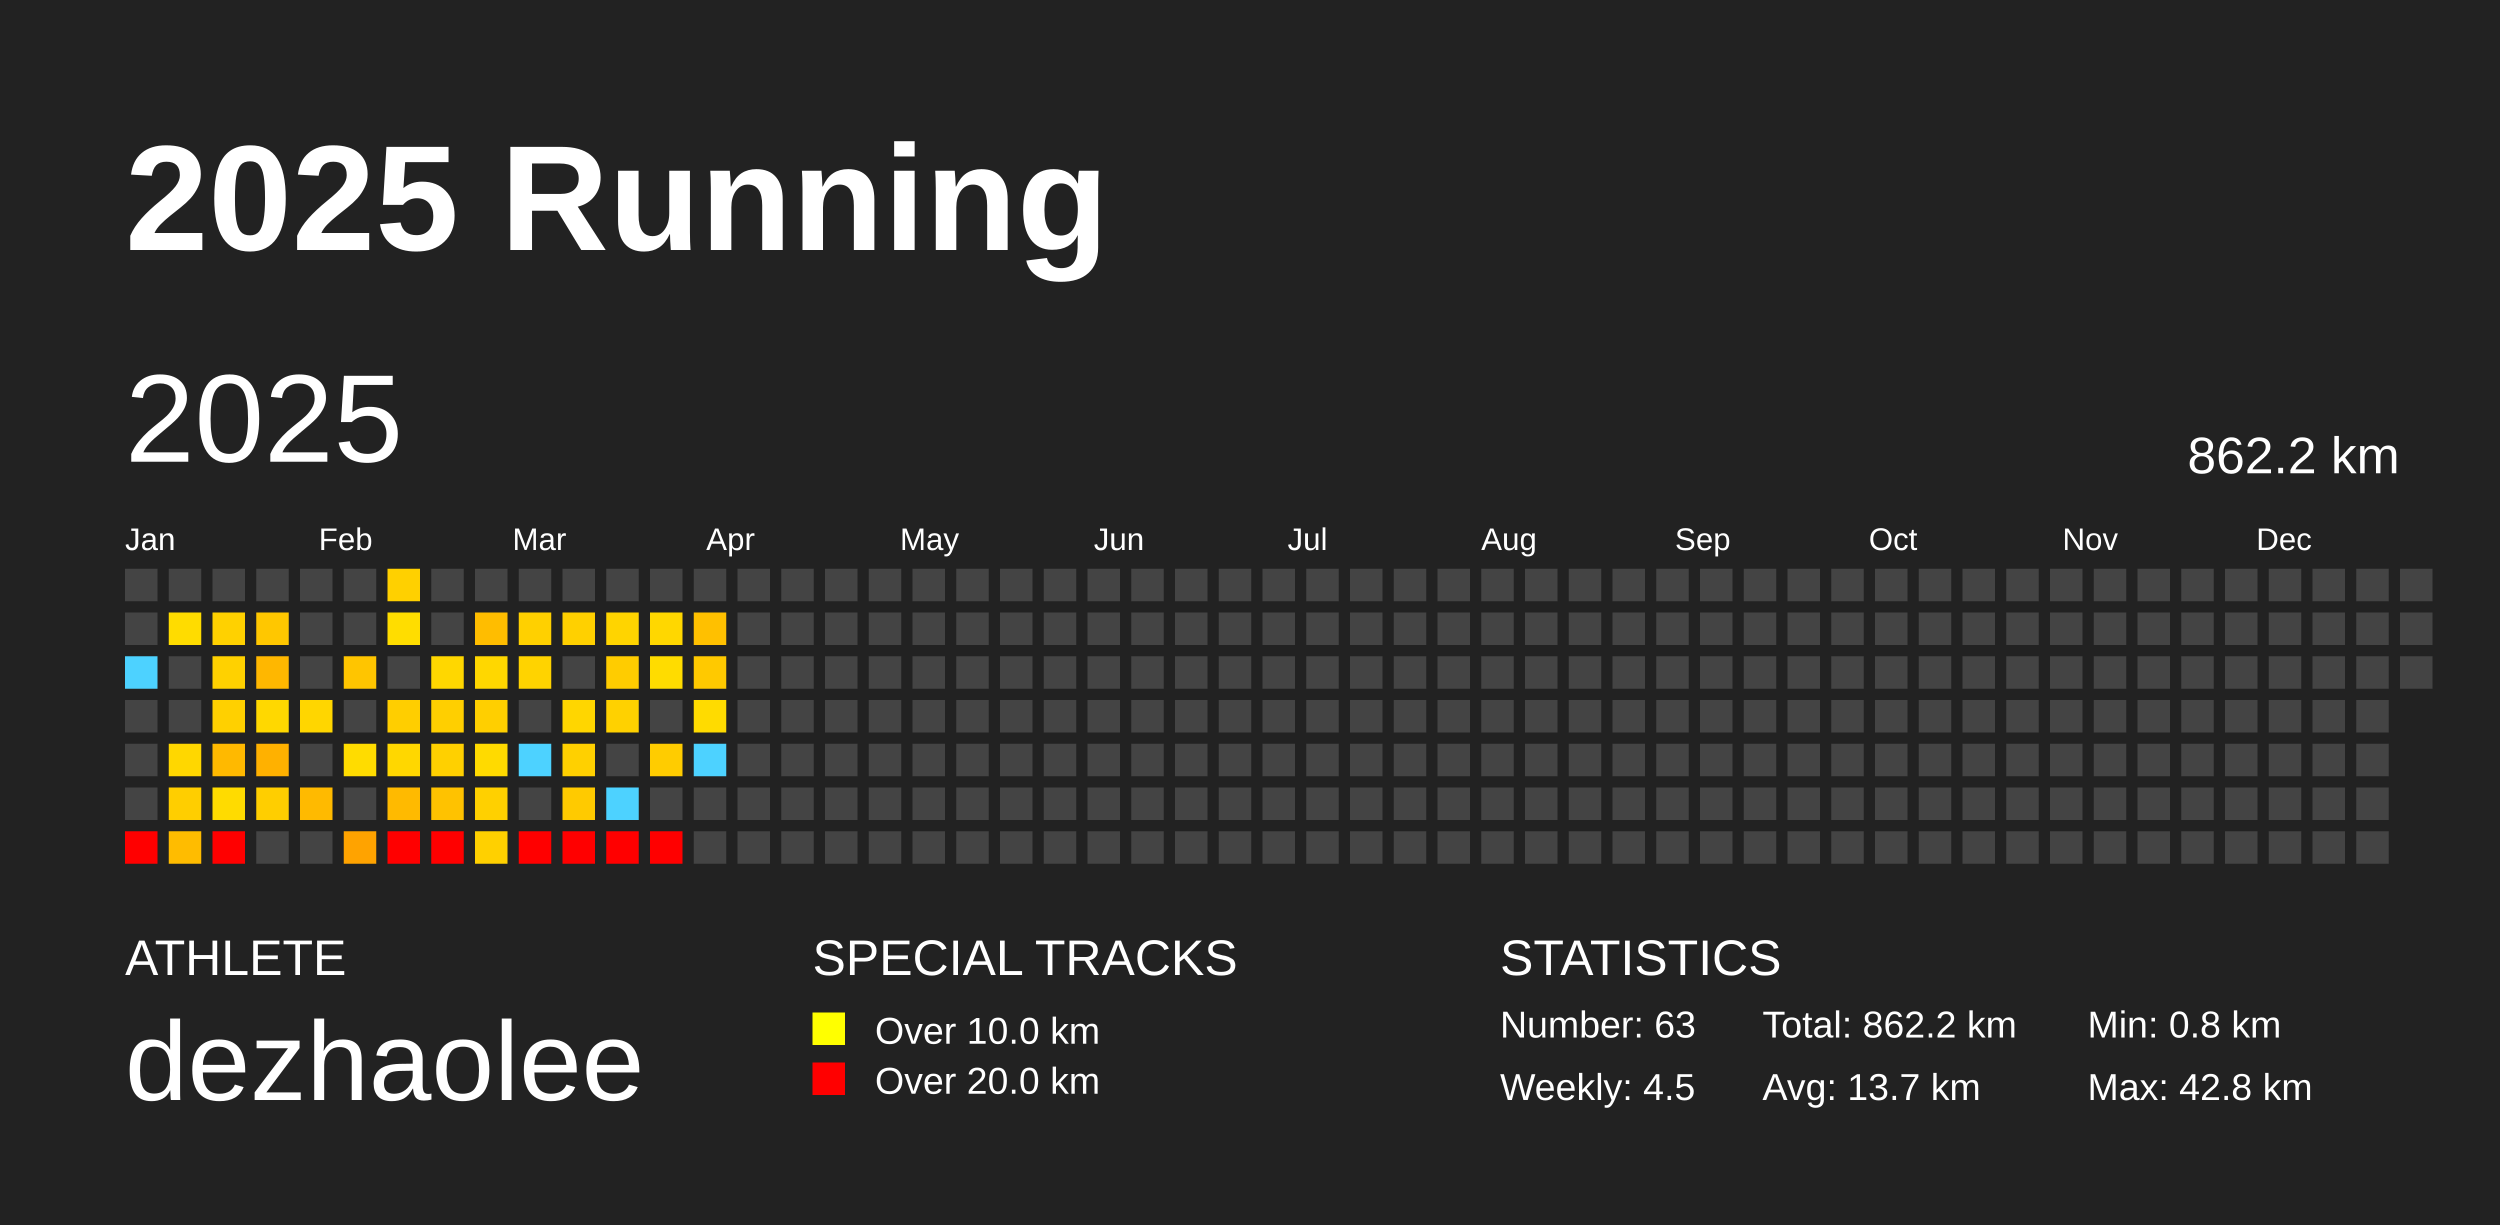
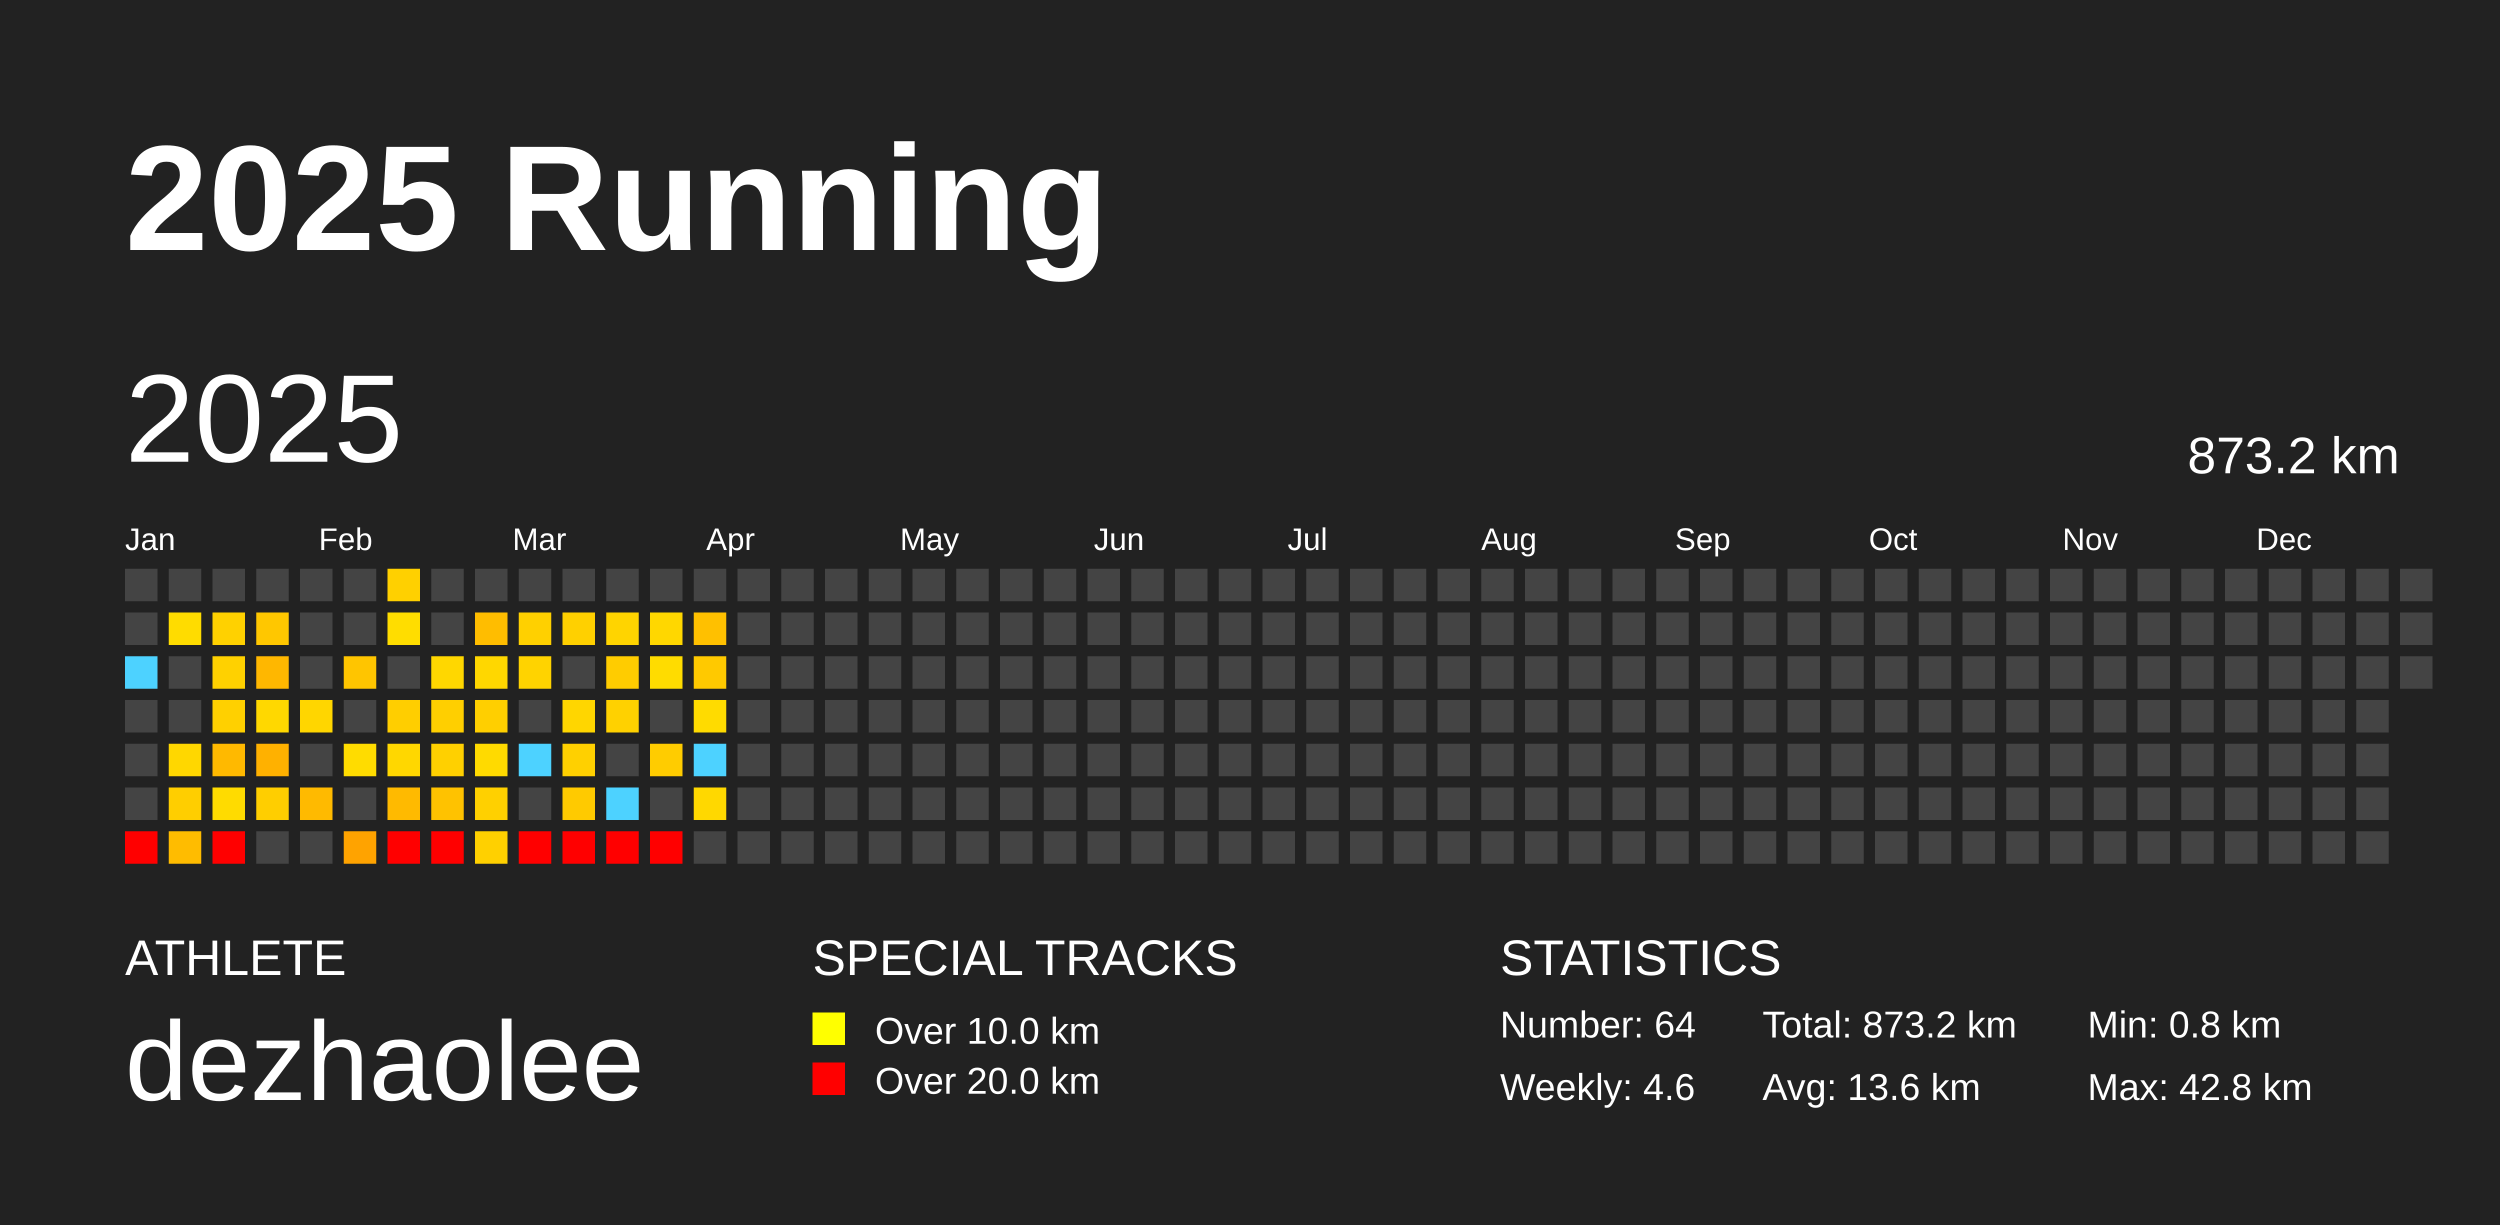
<svg xmlns="http://www.w3.org/2000/svg" baseProfile="full" height="98mm" version="1.1" viewBox="0,0,200,98" width="200mm">
  <defs />
  <rect fill="#222222" height="98" width="200" x="0" y="0" />
  <text fill="#FFFFFF" style="font-size:12px; font-family:Arial; font-weight:bold;" x="10" y="20">2025 Running</text>
  <text fill="#FFFFFF" style="font-size:4px; font-family:Arial" x="10" y="78">ATHLETE</text>
  <text fill="#FFFFFF" style="font-size:9px; font-family:Arial" x="10" y="88">dezhaolee</text>
  <text fill="#FFFFFF" style="font-size:4px; font-family:Arial" x="65" y="78">SPECIAL TRACKS</text>
  <rect fill="yellow" height="2.6" width="2.6" x="65" y="81" />
  <text fill="#FFFFFF" style="font-size:3px; font-family:Arial" x="70" y="83.5">Over 10.0 km</text>
  <rect fill="red" height="2.6" width="2.6" x="65" y="85" />
  <text fill="#FFFFFF" style="font-size:3px; font-family:Arial" x="70" y="87.5">Over 20.0 km</text>
  <text fill="#FFFFFF" style="font-size:4px; font-family:Arial" x="120" y="78">STATISTICS</text>
-   <text fill="#FFFFFF" style="font-size:3px; font-family:Arial" x="120" y="83">Number: 63</text>
-   <text fill="#FFFFFF" style="font-size:3px; font-family:Arial" x="120" y="88">Weekly: 4.5</text>
-   <text fill="#FFFFFF" style="font-size:3px; font-family:Arial" x="141" y="83">Total: 862.2 km</text>
-   <text fill="#FFFFFF" style="font-size:3px; font-family:Arial" x="141" y="88">Avg: 13.7 km</text>
+   <text fill="#FFFFFF" style="font-size:3px; font-family:Arial" x="120" y="83">Number: 64</text>
+   <text fill="#FFFFFF" style="font-size:3px; font-family:Arial" x="120" y="88">Weekly: 4.6</text>
+   <text fill="#FFFFFF" style="font-size:3px; font-family:Arial" x="141" y="83">Total: 873.2 km</text>
+   <text fill="#FFFFFF" style="font-size:3px; font-family:Arial" x="141" y="88">Avg: 13.6 km</text>
  <text fill="#FFFFFF" style="font-size:3px; font-family:Arial" x="167" y="83">Min: 0.8 km</text>
  <text fill="#FFFFFF" style="font-size:3px; font-family:Arial" x="167" y="88">Max: 42.8 km</text>
  <text dominant-baseline="hanging" fill="#FFFFFF" style="font-size:10.0px; font-family:Arial;" x="10" y="30">2025</text>
-   <text dominant-baseline="hanging" fill="#FFFFFF" style="font-size:4.125px; font-family:Arial;" x="175" y="35">862.2 km</text>
+   <text dominant-baseline="hanging" fill="#FFFFFF" style="font-size:4.125px; font-family:Arial;" x="175" y="35">873.2 km</text>
  <text fill="#FFFFFF" style="font-size:2.5px; font-family:Arial" x="10.0" y="44">Jan</text>
  <text fill="#FFFFFF" style="font-size:2.5px; font-family:Arial" x="25.5" y="44">Feb</text>
  <text fill="#FFFFFF" style="font-size:2.5px; font-family:Arial" x="41.0" y="44">Mar</text>
  <text fill="#FFFFFF" style="font-size:2.5px; font-family:Arial" x="56.5" y="44">Apr</text>
  <text fill="#FFFFFF" style="font-size:2.5px; font-family:Arial" x="72.0" y="44">May</text>
  <text fill="#FFFFFF" style="font-size:2.5px; font-family:Arial" x="87.5" y="44">Jun</text>
  <text fill="#FFFFFF" style="font-size:2.5px; font-family:Arial" x="103.0" y="44">Jul</text>
  <text fill="#FFFFFF" style="font-size:2.5px; font-family:Arial" x="118.5" y="44">Aug</text>
  <text fill="#FFFFFF" style="font-size:2.5px; font-family:Arial" x="134.0" y="44">Sep</text>
  <text fill="#FFFFFF" style="font-size:2.5px; font-family:Arial" x="149.5" y="44">Oct</text>
  <text fill="#FFFFFF" style="font-size:2.5px; font-family:Arial" x="165.0" y="44">Nov</text>
  <text fill="#FFFFFF" style="font-size:2.5px; font-family:Arial" x="180.5" y="44">Dec</text>
  <rect fill="#444444" height="2.6" width="2.6" x="10.0" y="45.5" />
  <rect fill="#444444" height="2.6" width="2.6" x="10.0" y="49.0" />
  <rect fill="#4dd2ff" height="2.6" width="2.6" x="10.0" y="52.5" />
  <rect fill="#444444" height="2.6" width="2.6" x="10.0" y="56.0" />
  <rect fill="#444444" height="2.6" width="2.6" x="10.0" y="59.5" />
  <rect fill="#444444" height="2.6" width="2.6" x="10.0" y="63.0" />
  <rect fill="red" height="2.6" width="2.6" x="10.0" y="66.5" />
  <rect fill="#444444" height="2.6" width="2.6" x="13.5" y="45.5" />
  <rect fill="#ffdc00" height="2.6" width="2.6" x="13.5" y="49.0" />
  <rect fill="#444444" height="2.6" width="2.6" x="13.5" y="52.5" />
  <rect fill="#444444" height="2.6" width="2.6" x="13.5" y="56.0" />
  <rect fill="#ffd700" height="2.6" width="2.6" x="13.5" y="59.5" />
  <rect fill="#ffce00" height="2.6" width="2.6" x="13.5" y="63.0" />
  <rect fill="#ffbc00" height="2.6" width="2.6" x="13.5" y="66.5" />
  <rect fill="#444444" height="2.6" width="2.6" x="17.0" y="45.5" />
  <rect fill="#ffd100" height="2.6" width="2.6" x="17.0" y="49.0" />
  <rect fill="#ffd100" height="2.6" width="2.6" x="17.0" y="52.5" />
  <rect fill="#ffd000" height="2.6" width="2.6" x="17.0" y="56.0" />
  <rect fill="#ffb900" height="2.6" width="2.6" x="17.0" y="59.5" />
  <rect fill="#ffdb00" height="2.6" width="2.6" x="17.0" y="63.0" />
  <rect fill="red" height="2.6" width="2.6" x="17.0" y="66.5" />
  <rect fill="#444444" height="2.6" width="2.6" x="20.5" y="45.5" />
  <rect fill="#ffc700" height="2.6" width="2.6" x="20.5" y="49.0" />
  <rect fill="#ffb700" height="2.6" width="2.6" x="20.5" y="52.5" />
  <rect fill="#ffd800" height="2.6" width="2.6" x="20.5" y="56.0" />
  <rect fill="#ffb100" height="2.6" width="2.6" x="20.5" y="59.5" />
  <rect fill="#ffce00" height="2.6" width="2.6" x="20.5" y="63.0" />
  <rect fill="#444444" height="2.6" width="2.6" x="20.5" y="66.5" />
  <rect fill="#444444" height="2.6" width="2.6" x="24.0" y="45.5" />
  <rect fill="#444444" height="2.6" width="2.6" x="24.0" y="49.0" />
  <rect fill="#444444" height="2.6" width="2.6" x="24.0" y="52.5" />
  <rect fill="#ffd600" height="2.6" width="2.6" x="24.0" y="56.0" />
  <rect fill="#444444" height="2.6" width="2.6" x="24.0" y="59.5" />
  <rect fill="#ffba00" height="2.6" width="2.6" x="24.0" y="63.0" />
  <rect fill="#444444" height="2.6" width="2.6" x="24.0" y="66.5" />
  <rect fill="#444444" height="2.6" width="2.6" x="27.5" y="45.5" />
  <rect fill="#444444" height="2.6" width="2.6" x="27.5" y="49.0" />
  <rect fill="#ffc500" height="2.6" width="2.6" x="27.5" y="52.5" />
  <rect fill="#444444" height="2.6" width="2.6" x="27.5" y="56.0" />
  <rect fill="#ffdc00" height="2.6" width="2.6" x="27.5" y="59.5" />
  <rect fill="#444444" height="2.6" width="2.6" x="27.5" y="63.0" />
  <rect fill="#ffa300" height="2.6" width="2.6" x="27.5" y="66.5" />
  <rect fill="#ffd000" height="2.6" width="2.6" x="31.0" y="45.5" />
  <rect fill="#ffdd00" height="2.6" width="2.6" x="31.0" y="49.0" />
  <rect fill="#444444" height="2.6" width="2.6" x="31.0" y="52.5" />
  <rect fill="#ffce00" height="2.6" width="2.6" x="31.0" y="56.0" />
  <rect fill="#ffd700" height="2.6" width="2.6" x="31.0" y="59.5" />
  <rect fill="#ffba00" height="2.6" width="2.6" x="31.0" y="63.0" />
  <rect fill="red" height="2.6" width="2.6" x="31.0" y="66.5" />
  <rect fill="#444444" height="2.6" width="2.6" x="34.5" y="45.5" />
  <rect fill="#444444" height="2.6" width="2.6" x="34.5" y="49.0" />
  <rect fill="#ffd700" height="2.6" width="2.6" x="34.5" y="52.5" />
  <rect fill="#ffcf00" height="2.6" width="2.6" x="34.5" y="56.0" />
  <rect fill="#ffd000" height="2.6" width="2.6" x="34.5" y="59.5" />
  <rect fill="#ffc200" height="2.6" width="2.6" x="34.5" y="63.0" />
  <rect fill="red" height="2.6" width="2.6" x="34.5" y="66.5" />
  <rect fill="#444444" height="2.6" width="2.6" x="38.0" y="45.5" />
  <rect fill="#ffbd00" height="2.6" width="2.6" x="38.0" y="49.0" />
  <rect fill="#ffd700" height="2.6" width="2.6" x="38.0" y="52.5" />
  <rect fill="#ffcf00" height="2.6" width="2.6" x="38.0" y="56.0" />
  <rect fill="#ffda00" height="2.6" width="2.6" x="38.0" y="59.5" />
  <rect fill="#ffd000" height="2.6" width="2.6" x="38.0" y="63.0" />
  <rect fill="#ffd000" height="2.6" width="2.6" x="38.0" y="66.5" />
  <rect fill="#444444" height="2.6" width="2.6" x="41.5" y="45.5" />
  <rect fill="#ffd000" height="2.6" width="2.6" x="41.5" y="49.0" />
  <rect fill="#ffd300" height="2.6" width="2.6" x="41.5" y="52.5" />
  <rect fill="#444444" height="2.6" width="2.6" x="41.5" y="56.0" />
  <rect fill="#4dd2ff" height="2.6" width="2.6" x="41.5" y="59.5" />
  <rect fill="#444444" height="2.6" width="2.6" x="41.5" y="63.0" />
  <rect fill="red" height="2.6" width="2.6" x="41.5" y="66.5" />
  <rect fill="#444444" height="2.6" width="2.6" x="45.0" y="45.5" />
  <rect fill="#ffd000" height="2.6" width="2.6" x="45.0" y="49.0" />
  <rect fill="#444444" height="2.6" width="2.6" x="45.0" y="52.5" />
  <rect fill="#ffd600" height="2.6" width="2.6" x="45.0" y="56.0" />
  <rect fill="#ffd000" height="2.6" width="2.6" x="45.0" y="59.5" />
  <rect fill="#ffca00" height="2.6" width="2.6" x="45.0" y="63.0" />
  <rect fill="red" height="2.6" width="2.6" x="45.0" y="66.5" />
  <rect fill="#444444" height="2.6" width="2.6" x="48.5" y="45.5" />
  <rect fill="#ffd400" height="2.6" width="2.6" x="48.5" y="49.0" />
  <rect fill="#ffcc00" height="2.6" width="2.6" x="48.5" y="52.5" />
  <rect fill="#ffd100" height="2.6" width="2.6" x="48.5" y="56.0" />
  <rect fill="#444444" height="2.6" width="2.6" x="48.5" y="59.5" />
  <rect fill="#4dd2ff" height="2.6" width="2.6" x="48.5" y="63.0" />
  <rect fill="red" height="2.6" width="2.6" x="48.5" y="66.5" />
  <rect fill="#444444" height="2.6" width="2.6" x="52.0" y="45.5" />
  <rect fill="#ffd700" height="2.6" width="2.6" x="52.0" y="49.0" />
  <rect fill="#ffdc00" height="2.6" width="2.6" x="52.0" y="52.5" />
  <rect fill="#444444" height="2.6" width="2.6" x="52.0" y="56.0" />
  <rect fill="#ffcc00" height="2.6" width="2.6" x="52.0" y="59.5" />
  <rect fill="#444444" height="2.6" width="2.6" x="52.0" y="63.0" />
  <rect fill="red" height="2.6" width="2.6" x="52.0" y="66.5" />
  <rect fill="#444444" height="2.6" width="2.6" x="55.5" y="45.5" />
  <rect fill="#ffc000" height="2.6" width="2.6" x="55.5" y="49.0" />
  <rect fill="#ffc900" height="2.6" width="2.6" x="55.5" y="52.5" />
  <rect fill="#ffdb00" height="2.6" width="2.6" x="55.5" y="56.0" />
  <rect fill="#4dd2ff" height="2.6" width="2.6" x="55.5" y="59.5" />
-   <rect fill="#444444" height="2.6" width="2.6" x="55.5" y="63.0" />
+   <rect fill="#ffd800" height="2.6" width="2.6" x="55.5" y="63.0" />
  <rect fill="#444444" height="2.6" width="2.6" x="55.5" y="66.5" />
  <rect fill="#444444" height="2.6" width="2.6" x="59.0" y="45.5" />
  <rect fill="#444444" height="2.6" width="2.6" x="59.0" y="49.0" />
  <rect fill="#444444" height="2.6" width="2.6" x="59.0" y="52.5" />
  <rect fill="#444444" height="2.6" width="2.6" x="59.0" y="56.0" />
  <rect fill="#444444" height="2.6" width="2.6" x="59.0" y="59.5" />
  <rect fill="#444444" height="2.6" width="2.6" x="59.0" y="63.0" />
  <rect fill="#444444" height="2.6" width="2.6" x="59.0" y="66.5" />
  <rect fill="#444444" height="2.6" width="2.6" x="62.5" y="45.5" />
  <rect fill="#444444" height="2.6" width="2.6" x="62.5" y="49.0" />
  <rect fill="#444444" height="2.6" width="2.6" x="62.5" y="52.5" />
  <rect fill="#444444" height="2.6" width="2.6" x="62.5" y="56.0" />
  <rect fill="#444444" height="2.6" width="2.6" x="62.5" y="59.5" />
  <rect fill="#444444" height="2.6" width="2.6" x="62.5" y="63.0" />
  <rect fill="#444444" height="2.6" width="2.6" x="62.5" y="66.5" />
  <rect fill="#444444" height="2.6" width="2.6" x="66.0" y="45.5" />
  <rect fill="#444444" height="2.6" width="2.6" x="66.0" y="49.0" />
  <rect fill="#444444" height="2.6" width="2.6" x="66.0" y="52.5" />
  <rect fill="#444444" height="2.6" width="2.6" x="66.0" y="56.0" />
  <rect fill="#444444" height="2.6" width="2.6" x="66.0" y="59.5" />
  <rect fill="#444444" height="2.6" width="2.6" x="66.0" y="63.0" />
  <rect fill="#444444" height="2.6" width="2.6" x="66.0" y="66.5" />
  <rect fill="#444444" height="2.6" width="2.6" x="69.5" y="45.5" />
  <rect fill="#444444" height="2.6" width="2.6" x="69.5" y="49.0" />
  <rect fill="#444444" height="2.6" width="2.6" x="69.5" y="52.5" />
  <rect fill="#444444" height="2.6" width="2.6" x="69.5" y="56.0" />
  <rect fill="#444444" height="2.6" width="2.6" x="69.5" y="59.5" />
  <rect fill="#444444" height="2.6" width="2.6" x="69.5" y="63.0" />
  <rect fill="#444444" height="2.6" width="2.6" x="69.5" y="66.5" />
  <rect fill="#444444" height="2.6" width="2.6" x="73.0" y="45.5" />
  <rect fill="#444444" height="2.6" width="2.6" x="73.0" y="49.0" />
  <rect fill="#444444" height="2.6" width="2.6" x="73.0" y="52.5" />
  <rect fill="#444444" height="2.6" width="2.6" x="73.0" y="56.0" />
  <rect fill="#444444" height="2.6" width="2.6" x="73.0" y="59.5" />
  <rect fill="#444444" height="2.6" width="2.6" x="73.0" y="63.0" />
  <rect fill="#444444" height="2.6" width="2.6" x="73.0" y="66.5" />
  <rect fill="#444444" height="2.6" width="2.6" x="76.5" y="45.5" />
  <rect fill="#444444" height="2.6" width="2.6" x="76.5" y="49.0" />
  <rect fill="#444444" height="2.6" width="2.6" x="76.5" y="52.5" />
  <rect fill="#444444" height="2.6" width="2.6" x="76.5" y="56.0" />
  <rect fill="#444444" height="2.6" width="2.6" x="76.5" y="59.5" />
  <rect fill="#444444" height="2.6" width="2.6" x="76.5" y="63.0" />
  <rect fill="#444444" height="2.6" width="2.6" x="76.5" y="66.5" />
  <rect fill="#444444" height="2.6" width="2.6" x="80.0" y="45.5" />
  <rect fill="#444444" height="2.6" width="2.6" x="80.0" y="49.0" />
  <rect fill="#444444" height="2.6" width="2.6" x="80.0" y="52.5" />
  <rect fill="#444444" height="2.6" width="2.6" x="80.0" y="56.0" />
  <rect fill="#444444" height="2.6" width="2.6" x="80.0" y="59.5" />
  <rect fill="#444444" height="2.6" width="2.6" x="80.0" y="63.0" />
  <rect fill="#444444" height="2.6" width="2.6" x="80.0" y="66.5" />
  <rect fill="#444444" height="2.6" width="2.6" x="83.5" y="45.5" />
  <rect fill="#444444" height="2.6" width="2.6" x="83.5" y="49.0" />
  <rect fill="#444444" height="2.6" width="2.6" x="83.5" y="52.5" />
  <rect fill="#444444" height="2.6" width="2.6" x="83.5" y="56.0" />
  <rect fill="#444444" height="2.6" width="2.6" x="83.5" y="59.5" />
  <rect fill="#444444" height="2.6" width="2.6" x="83.5" y="63.0" />
  <rect fill="#444444" height="2.6" width="2.6" x="83.5" y="66.5" />
  <rect fill="#444444" height="2.6" width="2.6" x="87.0" y="45.5" />
  <rect fill="#444444" height="2.6" width="2.6" x="87.0" y="49.0" />
  <rect fill="#444444" height="2.6" width="2.6" x="87.0" y="52.5" />
  <rect fill="#444444" height="2.6" width="2.6" x="87.0" y="56.0" />
  <rect fill="#444444" height="2.6" width="2.6" x="87.0" y="59.5" />
  <rect fill="#444444" height="2.6" width="2.6" x="87.0" y="63.0" />
  <rect fill="#444444" height="2.6" width="2.6" x="87.0" y="66.5" />
  <rect fill="#444444" height="2.6" width="2.6" x="90.5" y="45.5" />
  <rect fill="#444444" height="2.6" width="2.6" x="90.5" y="49.0" />
  <rect fill="#444444" height="2.6" width="2.6" x="90.5" y="52.5" />
  <rect fill="#444444" height="2.6" width="2.6" x="90.5" y="56.0" />
  <rect fill="#444444" height="2.6" width="2.6" x="90.5" y="59.5" />
  <rect fill="#444444" height="2.6" width="2.6" x="90.5" y="63.0" />
  <rect fill="#444444" height="2.6" width="2.6" x="90.5" y="66.5" />
  <rect fill="#444444" height="2.6" width="2.6" x="94.0" y="45.5" />
  <rect fill="#444444" height="2.6" width="2.6" x="94.0" y="49.0" />
  <rect fill="#444444" height="2.6" width="2.6" x="94.0" y="52.5" />
  <rect fill="#444444" height="2.6" width="2.6" x="94.0" y="56.0" />
  <rect fill="#444444" height="2.6" width="2.6" x="94.0" y="59.5" />
  <rect fill="#444444" height="2.6" width="2.6" x="94.0" y="63.0" />
  <rect fill="#444444" height="2.6" width="2.6" x="94.0" y="66.5" />
  <rect fill="#444444" height="2.6" width="2.6" x="97.5" y="45.5" />
  <rect fill="#444444" height="2.6" width="2.6" x="97.5" y="49.0" />
  <rect fill="#444444" height="2.6" width="2.6" x="97.5" y="52.5" />
  <rect fill="#444444" height="2.6" width="2.6" x="97.5" y="56.0" />
  <rect fill="#444444" height="2.6" width="2.6" x="97.5" y="59.5" />
  <rect fill="#444444" height="2.6" width="2.6" x="97.5" y="63.0" />
  <rect fill="#444444" height="2.6" width="2.6" x="97.5" y="66.5" />
  <rect fill="#444444" height="2.6" width="2.6" x="101.0" y="45.5" />
  <rect fill="#444444" height="2.6" width="2.6" x="101.0" y="49.0" />
  <rect fill="#444444" height="2.6" width="2.6" x="101.0" y="52.5" />
  <rect fill="#444444" height="2.6" width="2.6" x="101.0" y="56.0" />
  <rect fill="#444444" height="2.6" width="2.6" x="101.0" y="59.5" />
  <rect fill="#444444" height="2.6" width="2.6" x="101.0" y="63.0" />
  <rect fill="#444444" height="2.6" width="2.6" x="101.0" y="66.5" />
  <rect fill="#444444" height="2.6" width="2.6" x="104.5" y="45.5" />
  <rect fill="#444444" height="2.6" width="2.6" x="104.5" y="49.0" />
  <rect fill="#444444" height="2.6" width="2.6" x="104.5" y="52.5" />
  <rect fill="#444444" height="2.6" width="2.6" x="104.5" y="56.0" />
  <rect fill="#444444" height="2.6" width="2.6" x="104.5" y="59.5" />
  <rect fill="#444444" height="2.6" width="2.6" x="104.5" y="63.0" />
  <rect fill="#444444" height="2.6" width="2.6" x="104.5" y="66.5" />
  <rect fill="#444444" height="2.6" width="2.6" x="108.0" y="45.5" />
  <rect fill="#444444" height="2.6" width="2.6" x="108.0" y="49.0" />
  <rect fill="#444444" height="2.6" width="2.6" x="108.0" y="52.5" />
  <rect fill="#444444" height="2.6" width="2.6" x="108.0" y="56.0" />
  <rect fill="#444444" height="2.6" width="2.6" x="108.0" y="59.5" />
  <rect fill="#444444" height="2.6" width="2.6" x="108.0" y="63.0" />
  <rect fill="#444444" height="2.6" width="2.6" x="108.0" y="66.5" />
  <rect fill="#444444" height="2.6" width="2.6" x="111.5" y="45.5" />
  <rect fill="#444444" height="2.6" width="2.6" x="111.5" y="49.0" />
  <rect fill="#444444" height="2.6" width="2.6" x="111.5" y="52.5" />
  <rect fill="#444444" height="2.6" width="2.6" x="111.5" y="56.0" />
  <rect fill="#444444" height="2.6" width="2.6" x="111.5" y="59.5" />
  <rect fill="#444444" height="2.6" width="2.6" x="111.5" y="63.0" />
  <rect fill="#444444" height="2.6" width="2.6" x="111.5" y="66.5" />
  <rect fill="#444444" height="2.6" width="2.6" x="115.0" y="45.5" />
  <rect fill="#444444" height="2.6" width="2.6" x="115.0" y="49.0" />
  <rect fill="#444444" height="2.6" width="2.6" x="115.0" y="52.5" />
  <rect fill="#444444" height="2.6" width="2.6" x="115.0" y="56.0" />
  <rect fill="#444444" height="2.6" width="2.6" x="115.0" y="59.5" />
  <rect fill="#444444" height="2.6" width="2.6" x="115.0" y="63.0" />
  <rect fill="#444444" height="2.6" width="2.6" x="115.0" y="66.5" />
  <rect fill="#444444" height="2.6" width="2.6" x="118.5" y="45.5" />
  <rect fill="#444444" height="2.6" width="2.6" x="118.5" y="49.0" />
  <rect fill="#444444" height="2.6" width="2.6" x="118.5" y="52.5" />
  <rect fill="#444444" height="2.6" width="2.6" x="118.5" y="56.0" />
  <rect fill="#444444" height="2.6" width="2.6" x="118.5" y="59.5" />
  <rect fill="#444444" height="2.6" width="2.6" x="118.5" y="63.0" />
  <rect fill="#444444" height="2.6" width="2.6" x="118.5" y="66.5" />
  <rect fill="#444444" height="2.6" width="2.6" x="122.0" y="45.5" />
  <rect fill="#444444" height="2.6" width="2.6" x="122.0" y="49.0" />
  <rect fill="#444444" height="2.6" width="2.6" x="122.0" y="52.5" />
  <rect fill="#444444" height="2.6" width="2.6" x="122.0" y="56.0" />
  <rect fill="#444444" height="2.6" width="2.6" x="122.0" y="59.5" />
  <rect fill="#444444" height="2.6" width="2.6" x="122.0" y="63.0" />
  <rect fill="#444444" height="2.6" width="2.6" x="122.0" y="66.5" />
  <rect fill="#444444" height="2.6" width="2.6" x="125.5" y="45.5" />
  <rect fill="#444444" height="2.6" width="2.6" x="125.5" y="49.0" />
  <rect fill="#444444" height="2.6" width="2.6" x="125.5" y="52.5" />
  <rect fill="#444444" height="2.6" width="2.6" x="125.5" y="56.0" />
  <rect fill="#444444" height="2.6" width="2.6" x="125.5" y="59.5" />
  <rect fill="#444444" height="2.6" width="2.6" x="125.5" y="63.0" />
  <rect fill="#444444" height="2.6" width="2.6" x="125.5" y="66.5" />
  <rect fill="#444444" height="2.6" width="2.6" x="129.0" y="45.5" />
  <rect fill="#444444" height="2.6" width="2.6" x="129.0" y="49.0" />
  <rect fill="#444444" height="2.6" width="2.6" x="129.0" y="52.5" />
  <rect fill="#444444" height="2.6" width="2.6" x="129.0" y="56.0" />
  <rect fill="#444444" height="2.6" width="2.6" x="129.0" y="59.5" />
  <rect fill="#444444" height="2.6" width="2.6" x="129.0" y="63.0" />
  <rect fill="#444444" height="2.6" width="2.6" x="129.0" y="66.5" />
  <rect fill="#444444" height="2.6" width="2.6" x="132.5" y="45.5" />
  <rect fill="#444444" height="2.6" width="2.6" x="132.5" y="49.0" />
  <rect fill="#444444" height="2.6" width="2.6" x="132.5" y="52.5" />
  <rect fill="#444444" height="2.6" width="2.6" x="132.5" y="56.0" />
  <rect fill="#444444" height="2.6" width="2.6" x="132.5" y="59.5" />
  <rect fill="#444444" height="2.6" width="2.6" x="132.5" y="63.0" />
  <rect fill="#444444" height="2.6" width="2.6" x="132.5" y="66.5" />
  <rect fill="#444444" height="2.6" width="2.6" x="136.0" y="45.5" />
  <rect fill="#444444" height="2.6" width="2.6" x="136.0" y="49.0" />
  <rect fill="#444444" height="2.6" width="2.6" x="136.0" y="52.5" />
  <rect fill="#444444" height="2.6" width="2.6" x="136.0" y="56.0" />
  <rect fill="#444444" height="2.6" width="2.6" x="136.0" y="59.5" />
  <rect fill="#444444" height="2.6" width="2.6" x="136.0" y="63.0" />
  <rect fill="#444444" height="2.6" width="2.6" x="136.0" y="66.5" />
  <rect fill="#444444" height="2.6" width="2.6" x="139.5" y="45.5" />
  <rect fill="#444444" height="2.6" width="2.6" x="139.5" y="49.0" />
  <rect fill="#444444" height="2.6" width="2.6" x="139.5" y="52.5" />
  <rect fill="#444444" height="2.6" width="2.6" x="139.5" y="56.0" />
  <rect fill="#444444" height="2.6" width="2.6" x="139.5" y="59.5" />
  <rect fill="#444444" height="2.6" width="2.6" x="139.5" y="63.0" />
  <rect fill="#444444" height="2.6" width="2.6" x="139.5" y="66.5" />
  <rect fill="#444444" height="2.6" width="2.6" x="143.0" y="45.5" />
  <rect fill="#444444" height="2.6" width="2.6" x="143.0" y="49.0" />
  <rect fill="#444444" height="2.6" width="2.6" x="143.0" y="52.5" />
  <rect fill="#444444" height="2.6" width="2.6" x="143.0" y="56.0" />
  <rect fill="#444444" height="2.6" width="2.6" x="143.0" y="59.5" />
  <rect fill="#444444" height="2.6" width="2.6" x="143.0" y="63.0" />
  <rect fill="#444444" height="2.6" width="2.6" x="143.0" y="66.5" />
  <rect fill="#444444" height="2.6" width="2.6" x="146.5" y="45.5" />
  <rect fill="#444444" height="2.6" width="2.6" x="146.5" y="49.0" />
  <rect fill="#444444" height="2.6" width="2.6" x="146.5" y="52.5" />
  <rect fill="#444444" height="2.6" width="2.6" x="146.5" y="56.0" />
  <rect fill="#444444" height="2.6" width="2.6" x="146.5" y="59.5" />
  <rect fill="#444444" height="2.6" width="2.6" x="146.5" y="63.0" />
  <rect fill="#444444" height="2.6" width="2.6" x="146.5" y="66.5" />
  <rect fill="#444444" height="2.6" width="2.6" x="150.0" y="45.5" />
  <rect fill="#444444" height="2.6" width="2.6" x="150.0" y="49.0" />
  <rect fill="#444444" height="2.6" width="2.6" x="150.0" y="52.5" />
  <rect fill="#444444" height="2.6" width="2.6" x="150.0" y="56.0" />
  <rect fill="#444444" height="2.6" width="2.6" x="150.0" y="59.5" />
  <rect fill="#444444" height="2.6" width="2.6" x="150.0" y="63.0" />
  <rect fill="#444444" height="2.6" width="2.6" x="150.0" y="66.5" />
  <rect fill="#444444" height="2.6" width="2.6" x="153.5" y="45.5" />
  <rect fill="#444444" height="2.6" width="2.6" x="153.5" y="49.0" />
  <rect fill="#444444" height="2.6" width="2.6" x="153.5" y="52.5" />
  <rect fill="#444444" height="2.6" width="2.6" x="153.5" y="56.0" />
  <rect fill="#444444" height="2.6" width="2.6" x="153.5" y="59.5" />
  <rect fill="#444444" height="2.6" width="2.6" x="153.5" y="63.0" />
  <rect fill="#444444" height="2.6" width="2.6" x="153.5" y="66.5" />
  <rect fill="#444444" height="2.6" width="2.6" x="157.0" y="45.5" />
  <rect fill="#444444" height="2.6" width="2.6" x="157.0" y="49.0" />
  <rect fill="#444444" height="2.6" width="2.6" x="157.0" y="52.5" />
  <rect fill="#444444" height="2.6" width="2.6" x="157.0" y="56.0" />
  <rect fill="#444444" height="2.6" width="2.6" x="157.0" y="59.5" />
  <rect fill="#444444" height="2.6" width="2.6" x="157.0" y="63.0" />
  <rect fill="#444444" height="2.6" width="2.6" x="157.0" y="66.5" />
  <rect fill="#444444" height="2.6" width="2.6" x="160.5" y="45.5" />
  <rect fill="#444444" height="2.6" width="2.6" x="160.5" y="49.0" />
  <rect fill="#444444" height="2.6" width="2.6" x="160.5" y="52.5" />
  <rect fill="#444444" height="2.6" width="2.6" x="160.5" y="56.0" />
  <rect fill="#444444" height="2.6" width="2.6" x="160.5" y="59.5" />
  <rect fill="#444444" height="2.6" width="2.6" x="160.5" y="63.0" />
  <rect fill="#444444" height="2.6" width="2.6" x="160.5" y="66.5" />
  <rect fill="#444444" height="2.6" width="2.6" x="164.0" y="45.5" />
  <rect fill="#444444" height="2.6" width="2.6" x="164.0" y="49.0" />
  <rect fill="#444444" height="2.6" width="2.6" x="164.0" y="52.5" />
  <rect fill="#444444" height="2.6" width="2.6" x="164.0" y="56.0" />
  <rect fill="#444444" height="2.6" width="2.6" x="164.0" y="59.5" />
  <rect fill="#444444" height="2.6" width="2.6" x="164.0" y="63.0" />
  <rect fill="#444444" height="2.6" width="2.6" x="164.0" y="66.5" />
  <rect fill="#444444" height="2.6" width="2.6" x="167.5" y="45.5" />
  <rect fill="#444444" height="2.6" width="2.6" x="167.5" y="49.0" />
  <rect fill="#444444" height="2.6" width="2.6" x="167.5" y="52.5" />
  <rect fill="#444444" height="2.6" width="2.6" x="167.5" y="56.0" />
  <rect fill="#444444" height="2.6" width="2.6" x="167.5" y="59.5" />
  <rect fill="#444444" height="2.6" width="2.6" x="167.5" y="63.0" />
  <rect fill="#444444" height="2.6" width="2.6" x="167.5" y="66.5" />
  <rect fill="#444444" height="2.6" width="2.6" x="171.0" y="45.5" />
  <rect fill="#444444" height="2.6" width="2.6" x="171.0" y="49.0" />
  <rect fill="#444444" height="2.6" width="2.6" x="171.0" y="52.5" />
  <rect fill="#444444" height="2.6" width="2.6" x="171.0" y="56.0" />
  <rect fill="#444444" height="2.6" width="2.6" x="171.0" y="59.5" />
  <rect fill="#444444" height="2.6" width="2.6" x="171.0" y="63.0" />
  <rect fill="#444444" height="2.6" width="2.6" x="171.0" y="66.5" />
  <rect fill="#444444" height="2.6" width="2.6" x="174.5" y="45.5" />
  <rect fill="#444444" height="2.6" width="2.6" x="174.5" y="49.0" />
  <rect fill="#444444" height="2.6" width="2.6" x="174.5" y="52.5" />
  <rect fill="#444444" height="2.6" width="2.6" x="174.5" y="56.0" />
  <rect fill="#444444" height="2.6" width="2.6" x="174.5" y="59.5" />
  <rect fill="#444444" height="2.6" width="2.6" x="174.5" y="63.0" />
  <rect fill="#444444" height="2.6" width="2.6" x="174.5" y="66.5" />
  <rect fill="#444444" height="2.6" width="2.6" x="178.0" y="45.5" />
  <rect fill="#444444" height="2.6" width="2.6" x="178.0" y="49.0" />
  <rect fill="#444444" height="2.6" width="2.6" x="178.0" y="52.5" />
  <rect fill="#444444" height="2.6" width="2.6" x="178.0" y="56.0" />
  <rect fill="#444444" height="2.6" width="2.6" x="178.0" y="59.5" />
  <rect fill="#444444" height="2.6" width="2.6" x="178.0" y="63.0" />
  <rect fill="#444444" height="2.6" width="2.6" x="178.0" y="66.5" />
  <rect fill="#444444" height="2.6" width="2.6" x="181.5" y="45.5" />
  <rect fill="#444444" height="2.6" width="2.6" x="181.5" y="49.0" />
  <rect fill="#444444" height="2.6" width="2.6" x="181.5" y="52.5" />
  <rect fill="#444444" height="2.6" width="2.6" x="181.5" y="56.0" />
  <rect fill="#444444" height="2.6" width="2.6" x="181.5" y="59.5" />
  <rect fill="#444444" height="2.6" width="2.6" x="181.5" y="63.0" />
  <rect fill="#444444" height="2.6" width="2.6" x="181.5" y="66.5" />
  <rect fill="#444444" height="2.6" width="2.6" x="185.0" y="45.5" />
  <rect fill="#444444" height="2.6" width="2.6" x="185.0" y="49.0" />
  <rect fill="#444444" height="2.6" width="2.6" x="185.0" y="52.5" />
  <rect fill="#444444" height="2.6" width="2.6" x="185.0" y="56.0" />
  <rect fill="#444444" height="2.6" width="2.6" x="185.0" y="59.5" />
  <rect fill="#444444" height="2.6" width="2.6" x="185.0" y="63.0" />
  <rect fill="#444444" height="2.6" width="2.6" x="185.0" y="66.5" />
  <rect fill="#444444" height="2.6" width="2.6" x="188.5" y="45.5" />
  <rect fill="#444444" height="2.6" width="2.6" x="188.5" y="49.0" />
  <rect fill="#444444" height="2.6" width="2.6" x="188.5" y="52.5" />
  <rect fill="#444444" height="2.6" width="2.6" x="188.5" y="56.0" />
  <rect fill="#444444" height="2.6" width="2.6" x="188.5" y="59.5" />
  <rect fill="#444444" height="2.6" width="2.6" x="188.5" y="63.0" />
  <rect fill="#444444" height="2.6" width="2.6" x="188.5" y="66.5" />
  <rect fill="#444444" height="2.6" width="2.6" x="192.0" y="45.5" />
  <rect fill="#444444" height="2.6" width="2.6" x="192.0" y="49.0" />
  <rect fill="#444444" height="2.6" width="2.6" x="192.0" y="52.5" />
</svg>
